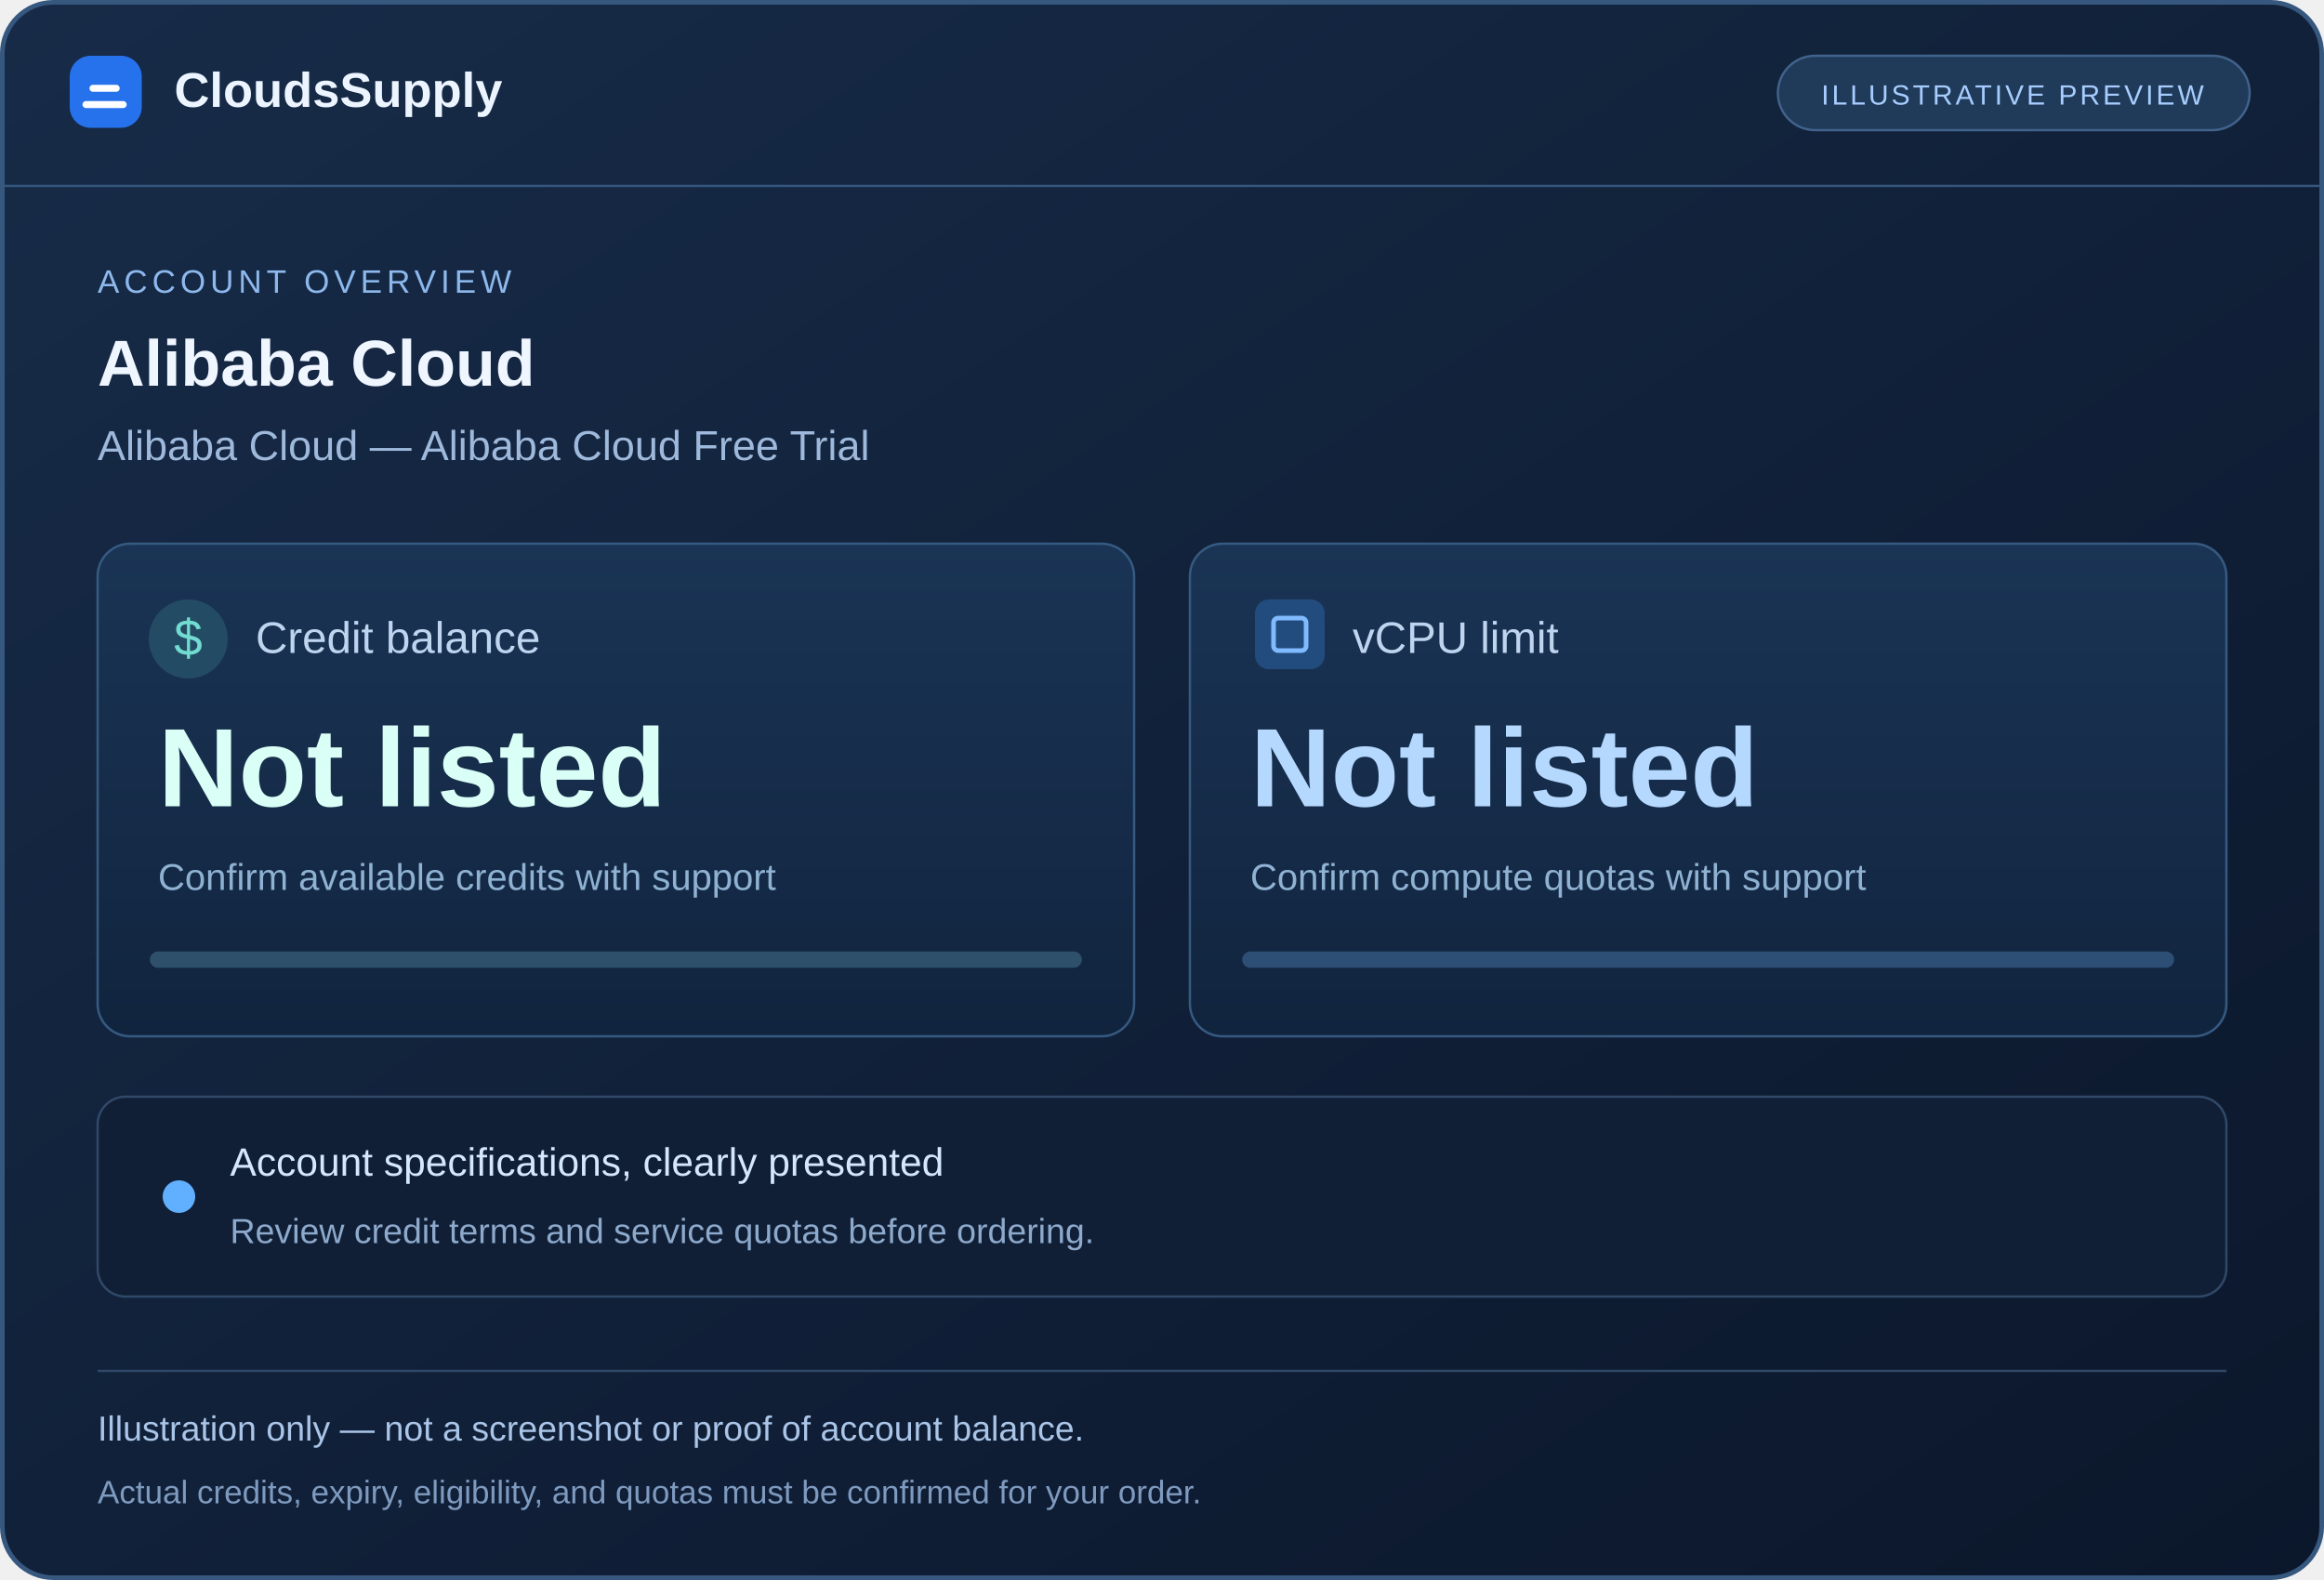
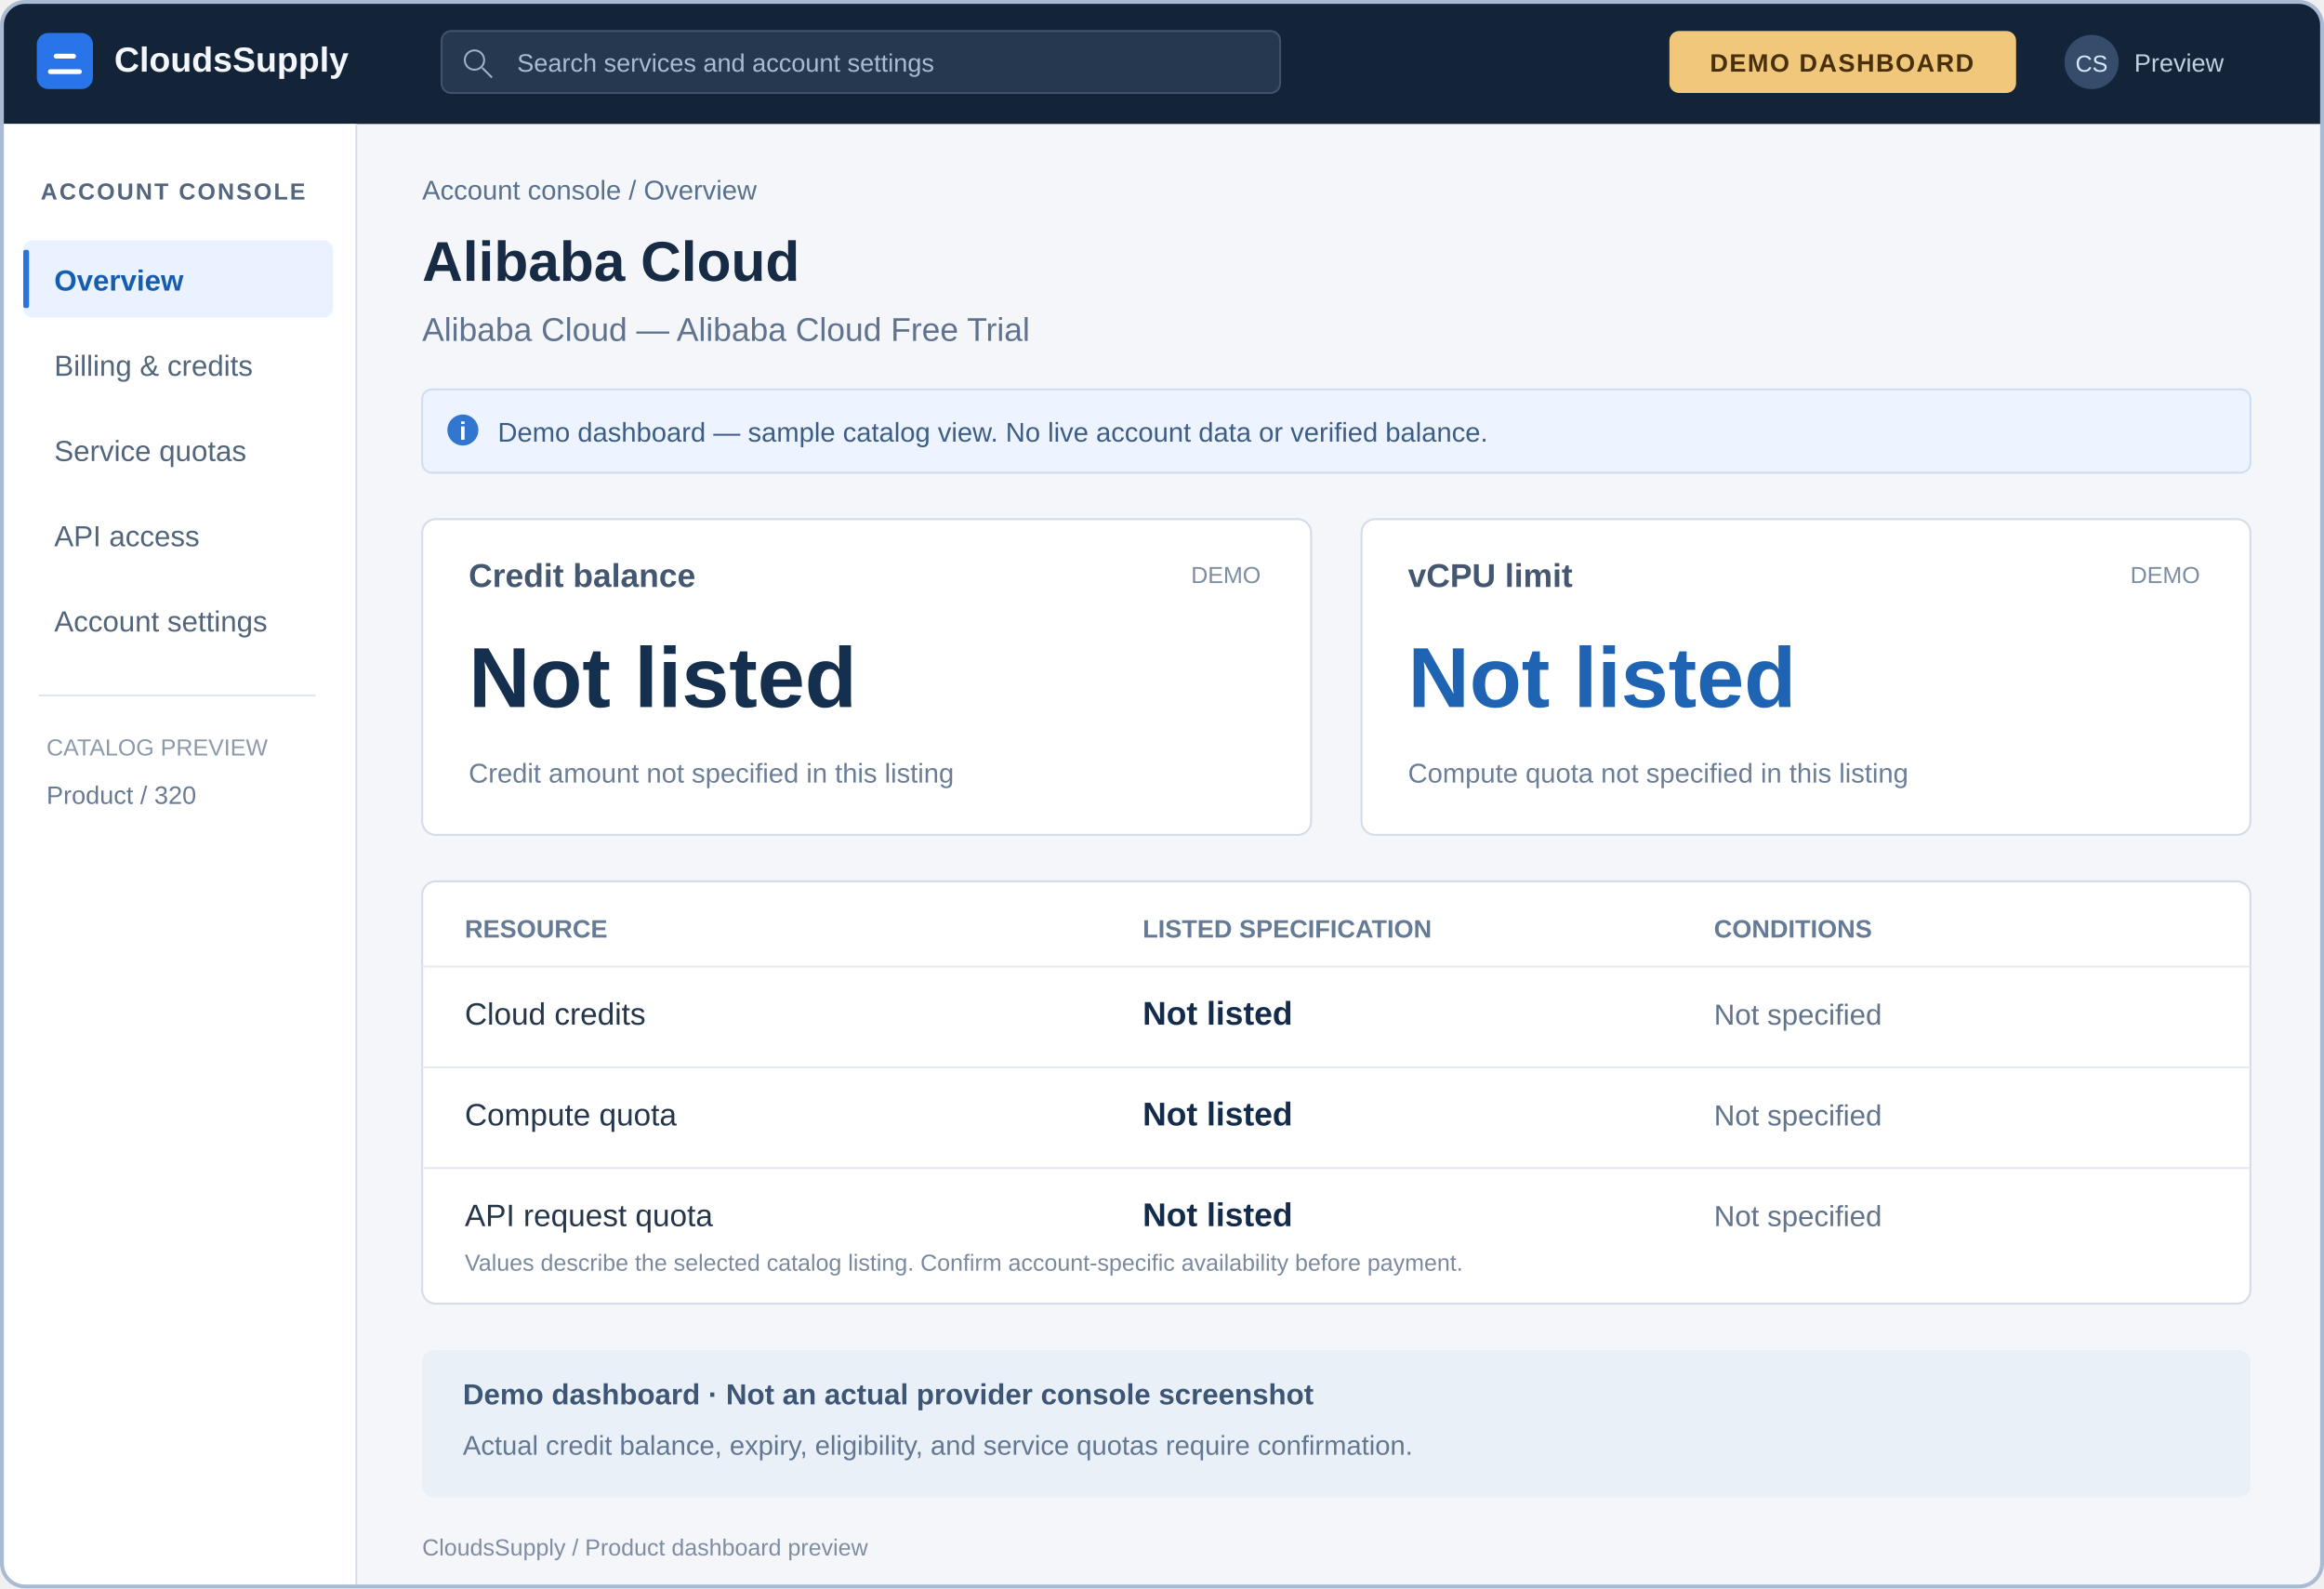
- <svg xmlns="http://www.w3.org/2000/svg" width="1000" height="680" viewBox="0 0 1000 680" role="img" aria-labelledby="title description">
+ <svg xmlns="http://www.w3.org/2000/svg" width="1200" height="820" viewBox="0 0 1200 820" role="img" aria-labelledby="title description">
  <defs>
-     <linearGradient id="bg" x2="1" y2="1">
-       <stop stop-color="#172b48" />
-       <stop offset="1" stop-color="#0b172b" />
-     </linearGradient>
-     <linearGradient id="card" x2="0" y2="1">
-       <stop stop-color="#1a3455" />
-       <stop offset="1" stop-color="#11243e" />
-     </linearGradient>
+     <clipPath id="frame">
+       <rect x="1" y="1" width="1198" height="818" rx="12" />
+     </clipPath>
  </defs>
-   <rect x="1" y="1" width="998" height="678" rx="22" fill="url(#bg)" stroke="#36577e" stroke-width="2" />
-   <path d="M1 80H999" stroke="#36577e" />
-   <rect x="30" y="24" width="31" height="31" rx="9" fill="#2672ed" />
-   <path d="M37 45h16m-13-7h10" stroke="#fff" stroke-width="3" stroke-linecap="round" />
-   <g font-family="Arial,Helvetica,sans-serif">
-     <text x="75" y="46" fill="#ecf5ff" font-size="21" font-weight="700">CloudsSupply</text>
-     <rect x="765" y="24" width="203" height="32" rx="16" fill="#203a59" stroke="#41628b" />
-     <text x="866" y="45" fill="#a7cdff" text-anchor="middle" font-size="12" letter-spacing="1.2">ILLUSTRATIVE PREVIEW</text>
-     <text x="42" y="126" fill="#8db8ec" font-size="14" letter-spacing="2">ACCOUNT OVERVIEW</text>
-     <text x="42" y="166" fill="#f0f6ff" font-size="28" font-weight="700">Alibaba Cloud</text>
-     <text x="42" y="198" fill="#9eb9db" font-size="18">Alibaba Cloud — Alibaba Cloud Free Trial</text>
-     <rect x="42" y="234" width="446" height="212" rx="14" fill="url(#card)" stroke="#365a81" />
-     <rect x="512" y="234" width="446" height="212" rx="14" fill="url(#card)" stroke="#365a81" />
-     <circle cx="81" cy="275" r="17" fill="#234b64" />
-     <text x="81" y="282" text-anchor="middle" fill="#72dcd1" font-size="22">$</text>
-     <text x="110" y="281" fill="#bfd5ef" font-size="19">Credit balance</text>
-     <text x="68" y="347" fill="#d9fff6" font-size="48" font-weight="700">Not listed</text>
-     <text x="68" y="383" fill="#8fb2d3" font-size="16">Confirm available credits with support</text>
-     <path d="M68 413H462" stroke="#2e506b" stroke-width="7" stroke-linecap="round" />
-     <rect x="540" y="258" width="30" height="30" rx="6" fill="#224c7d" />
-     <rect x="548" y="266" width="14" height="14" rx="2" fill="none" stroke="#80baff" stroke-width="2" />
-     <text x="582" y="281" fill="#bfd5ef" font-size="19">vCPU limit</text>
-     <text x="538" y="347" fill="#b5d8ff" font-size="48" font-weight="700">Not listed</text>
-     <text x="538" y="383" fill="#8fb2d3" font-size="16">Confirm compute quotas with support</text>
-     <path d="M538 413H932" stroke="#2d4e75" stroke-width="7" stroke-linecap="round" />
-     <rect x="42" y="472" width="916" height="86" rx="12" fill="#101f35" stroke="#304968" />
-     <circle cx="77" cy="515" r="7" fill="#61afff" />
-     <text x="99" y="506" fill="#d5e7fc" font-size="17">Account specifications, clearly presented</text>
-     <text x="99" y="535" fill="#8da9cc" font-size="15">Review credit terms and service quotas before ordering.</text>
-     <path d="M42 590H958" stroke="#304968" />
-     <text x="42" y="620" fill="#aac5e8" font-size="15">Illustration only — not a screenshot or proof of account balance.</text>
-     <text x="42" y="647" fill="#7e9abf" font-size="14">Actual credits, expiry, eligibility, and quotas must be confirmed for your order.</text>
+   <g clip-path="url(#frame)" font-family="Arial,Helvetica,sans-serif">
+     <path d="M0 0H1200V820H0Z" fill="#f4f6fa" />
+     <path d="M0 0H1200V64H0Z" fill="#132338" />
+     <rect x="19" y="17" width="29" height="29" rx="6" fill="#2874e8" />
+     <path d="M26 37h15m-12-8h9" stroke="#fff" stroke-width="2.5" stroke-linecap="round" />
+     <text x="59" y="37" fill="#f3f7fd" font-size="18" font-weight="700">CloudsSupply</text>
+     <rect x="228" y="16" width="433" height="32" rx="5" fill="#253850" stroke="#40526b" />
+     <circle cx="245" cy="31" r="5" stroke="#a0b0c5" fill="none" />
+     <path d="m249 35 5 5" stroke="#a0b0c5" />
+     <text x="267" y="37" fill="#aabbd1" font-size="13">Search services and account settings</text>
+     <rect x="862" y="16" width="179" height="32" rx="5" fill="#f0c77b" />
+     <text x="951" y="37" text-anchor="middle" fill="#47300b" font-size="13" font-weight="700" letter-spacing=".7">DEMO DASHBOARD</text>
+     <circle cx="1080" cy="32" r="14" fill="#354d6b" />
+     <text x="1080" y="37" text-anchor="middle" fill="#d9e8fa" font-size="12">CS</text>
+     <text x="1102" y="37" fill="#c0d0e3" font-size="13">Preview</text>
+     <path d="M0 64H184V820H0Z" fill="#fff" />
+     <path d="M184 64V820" stroke="#d6dfe9" />
+     <text x="21" y="103" fill="#53667e" font-size="12" font-weight="700" letter-spacing="1">ACCOUNT CONSOLE</text>
+     <rect x="12" y="124" width="160" height="40" rx="5" fill="#eaf2ff" />
+     <rect x="12" y="129" width="3" height="30" rx="1" fill="#2973df" />
+     <text x="28" y="150" fill="#175daf" font-size="15" font-weight="700">Overview</text>
+     <text x="28" y="194" fill="#52657b" font-size="15">Billing &amp; credits</text>
+     <text x="28" y="238" fill="#52657b" font-size="15">Service quotas</text>
+     <text x="28" y="282" fill="#52657b" font-size="15">API access</text>
+     <text x="28" y="326" fill="#52657b" font-size="15">Account settings</text>
+     <path d="M20 359H163" stroke="#e0e6ee" />
+     <text x="24" y="390" fill="#8b99ab" font-size="12">CATALOG PREVIEW</text>
+     <text x="24" y="415" fill="#687b93" font-size="13">Product / 320</text>
+     <text x="218" y="103" fill="#58718f" font-size="14">Account console / Overview</text>
+     <text x="218" y="145" fill="#172b45" font-size="29" font-weight="700">Alibaba Cloud</text>
+     <text x="218" y="176" fill="#60738e" font-size="17">Alibaba Cloud — Alibaba Cloud Free Trial</text>
+     <rect x="218" y="201" width="944" height="43" rx="5" fill="#eef4ff" stroke="#cdddf5" />
+     <circle cx="239" cy="222" r="8" fill="#3276cf" />
+     <text x="239" y="227" text-anchor="middle" fill="white" font-size="13" font-weight="700">i</text>
+     <text x="257" y="228" fill="#3c5d86" font-size="14">Demo dashboard — sample catalog view. No live account data or verified balance.</text>
+     <rect x="218" y="268" width="459" height="163" rx="7" fill="#fff" stroke="#d3dce8" />
+     <rect x="703" y="268" width="459" height="163" rx="7" fill="#fff" stroke="#d3dce8" />
+     <text x="242" y="303" fill="#435771" font-size="17" font-weight="600">Credit balance</text>
+     <text x="651" y="301" fill="#7c8da3" text-anchor="end" font-size="12">DEMO</text>
+     <text x="242" y="365" fill="#152f4f" font-size="44" font-weight="700">Not listed</text>
+     <text x="242" y="404" fill="#6b7e96" font-size="14">Credit amount not specified in this listing</text>
+     <text x="727" y="303" fill="#435771" font-size="17" font-weight="600">vCPU limit</text>
+     <text x="1136" y="301" fill="#7c8da3" text-anchor="end" font-size="12">DEMO</text>
+     <text x="727" y="365" fill="#1e64b2" font-size="44" font-weight="700">Not listed</text>
+     <text x="727" y="404" fill="#6b7e96" font-size="14">Compute quota not specified in this listing</text>
+     <rect x="218" y="455" width="944" height="218" rx="7" fill="#fff" stroke="#d3dce8" />
+     <text x="240" y="484" fill="#657b95" font-size="13" font-weight="700">RESOURCE</text>
+     <text x="590" y="484" fill="#657b95" font-size="13" font-weight="700">LISTED SPECIFICATION</text>
+     <text x="885" y="484" fill="#657b95" font-size="13" font-weight="700">CONDITIONS</text>
+     <path d="M218 499H1162" stroke="#e4e9f0" />
+     <text x="240" y="529" fill="#26364a" font-size="16">Cloud credits</text>
+     <text x="590" y="529" fill="#142c4b" font-size="17" font-weight="600">Not listed</text>
+     <text x="885" y="529" fill="#62748b" font-size="15">Not specified</text>
+     <path d="M218 551H1162" stroke="#e4e9f0" />
+     <text x="240" y="581" fill="#26364a" font-size="16">Compute quota</text>
+     <text x="590" y="581" fill="#142c4b" font-size="17" font-weight="600">Not listed</text>
+     <text x="885" y="581" fill="#62748b" font-size="15">Not specified</text>
+     <path d="M218 603H1162" stroke="#e4e9f0" />
+     <text x="240" y="633" fill="#26364a" font-size="16">API request quota</text>
+     <text x="590" y="633" fill="#142c4b" font-size="17" font-weight="600">Not listed</text>
+     <text x="885" y="633" fill="#62748b" font-size="15">Not specified</text>
+     <text x="240" y="656" fill="#7a8a9e" font-size="12">Values describe the selected catalog listing. Confirm account-specific availability before payment.</text>
+     <rect x="218" y="697" width="944" height="76" rx="6" fill="#eaf0f7" />
+     <text x="239" y="725" fill="#3d5675" font-size="15" font-weight="700">Demo dashboard · Not an actual provider console screenshot</text>
+     <text x="239" y="751" fill="#617792" font-size="14">Actual credit balance, expiry, eligibility, and service quotas require confirmation.</text>
+     <text x="218" y="803" fill="#7e8da2" font-size="12">CloudsSupply / Product dashboard preview</text>
  </g>
+   <rect x="1" y="1" width="1198" height="818" rx="12" fill="none" stroke="#a8bbd2" stroke-width="2" />
</svg>
